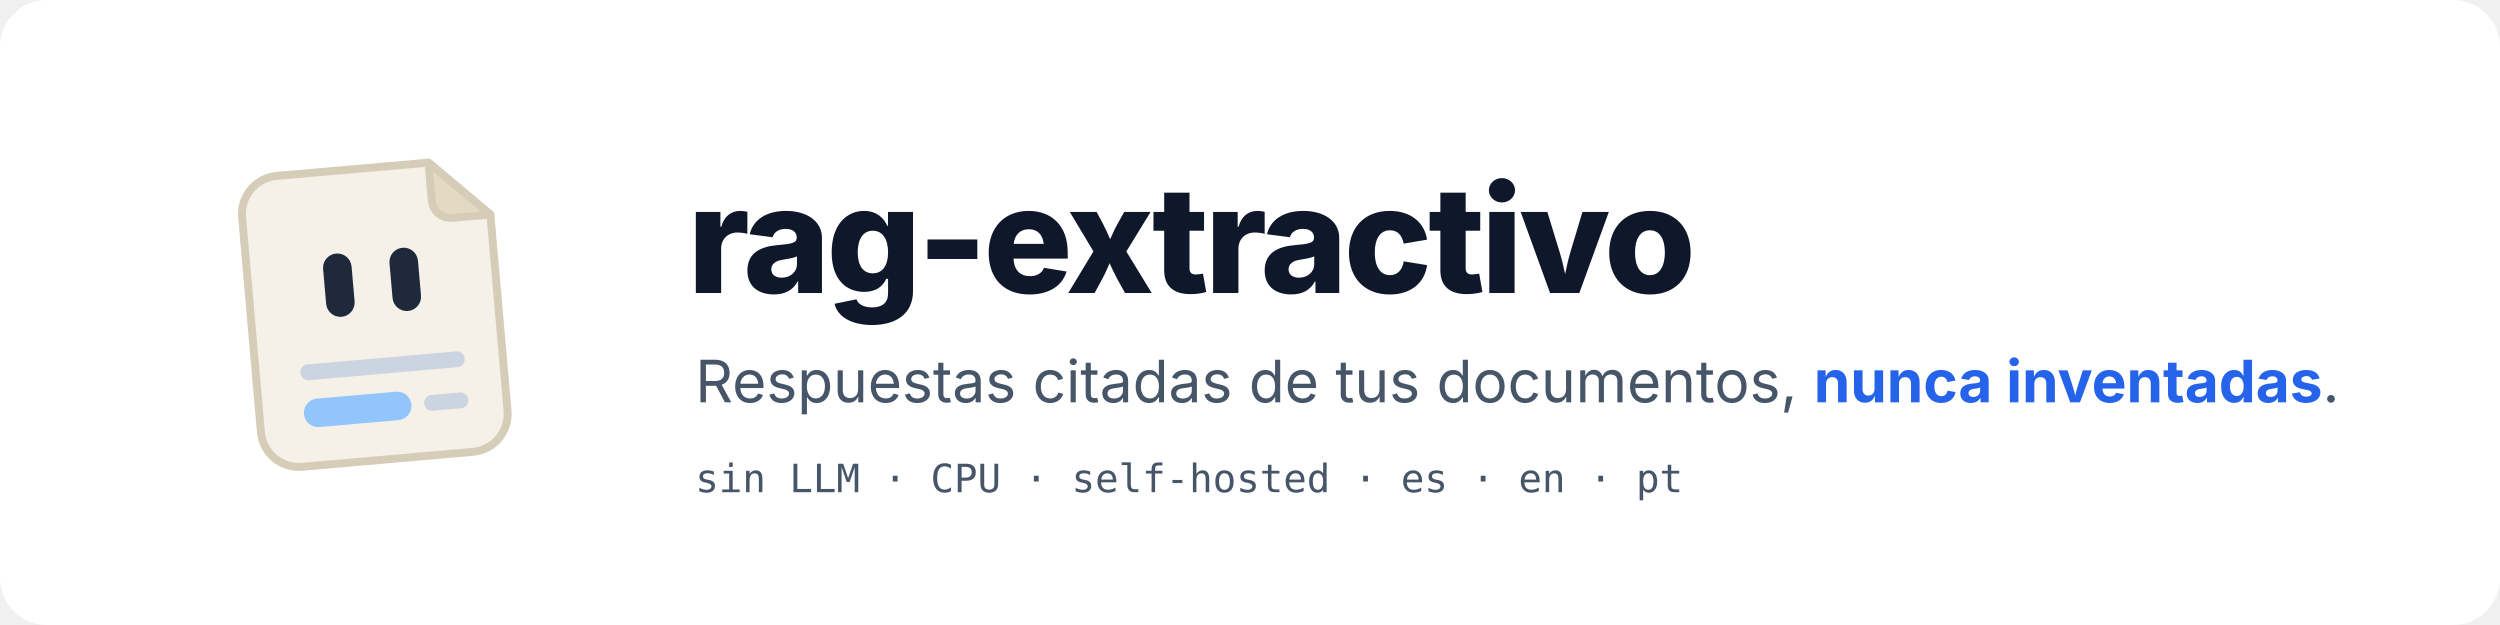
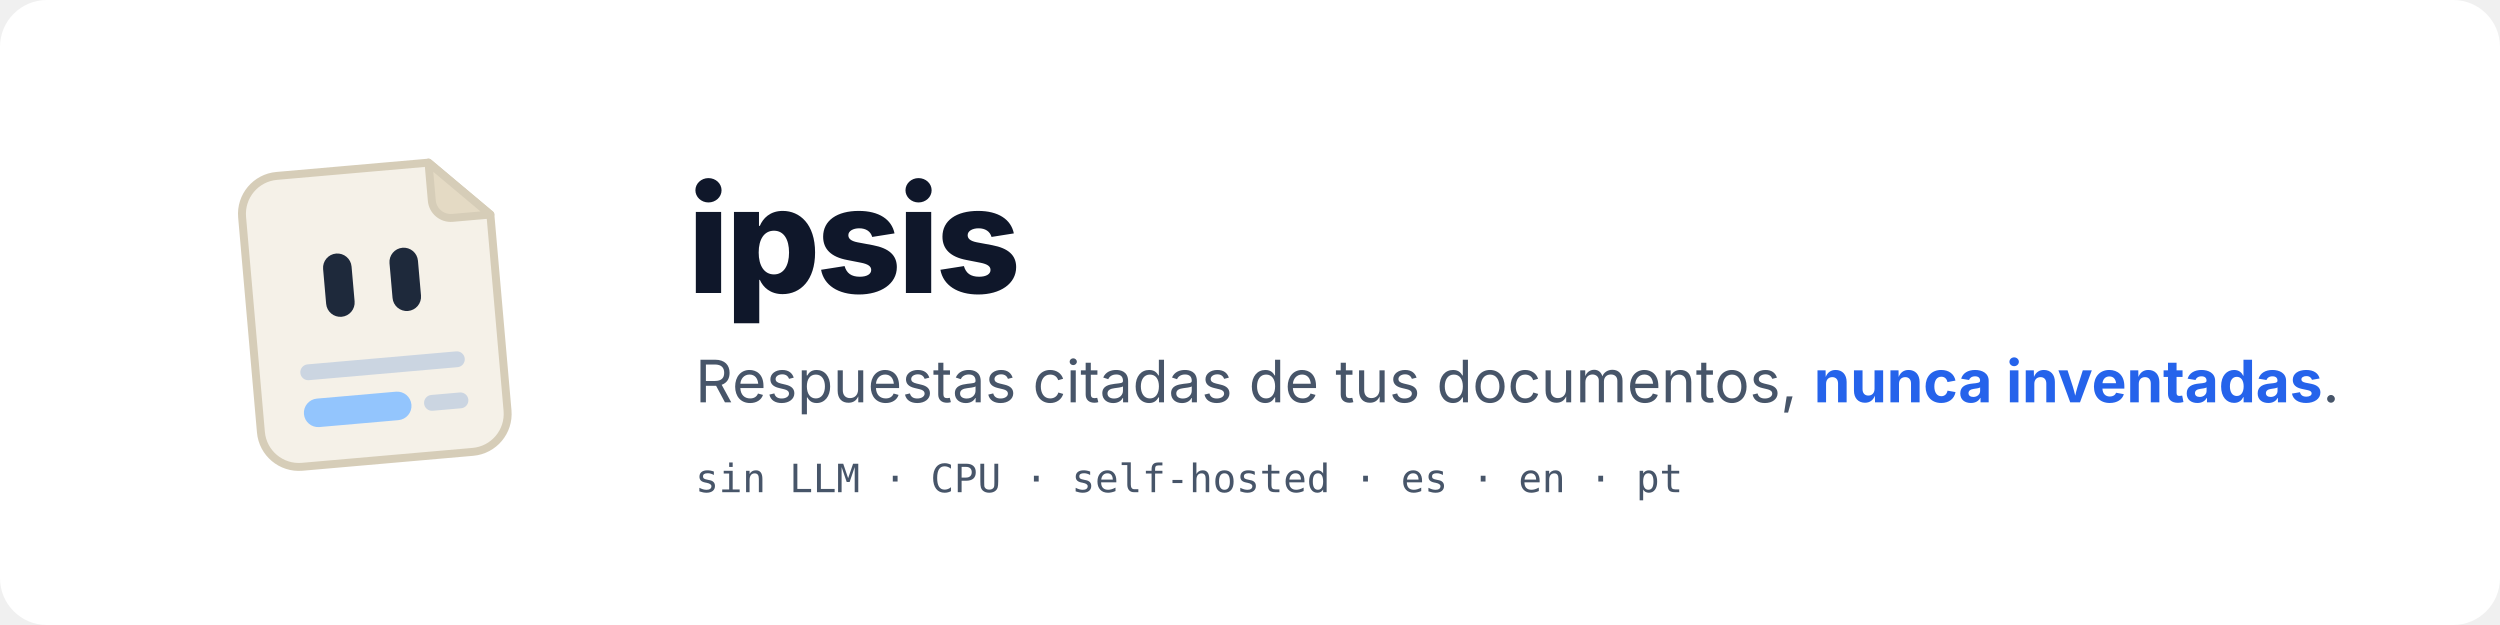
- <svg xmlns="http://www.w3.org/2000/svg" viewBox="0 0 1280 320" role="img" aria-label="rag-extractivo: respuestas citadas, nunca inventadas">
+ <svg xmlns="http://www.w3.org/2000/svg" viewBox="0 0 1280 320" role="img" aria-label="ipsis: respuestas citadas, nunca inventadas">
  <rect width="1280" height="320" rx="24" fill="#ffffff" />
  <svg x="96" y="56" width="208" height="208" viewBox="0 0 128 128">
    <g transform="rotate(-5 64 64)">
      <path d="M32 18h48l18 18v62a12 12 0 0 1-12 12H32a12 12 0 0 1-12-12V30a12 12 0 0 1 12-12z" fill="#f5f1e8" stroke="#d6cdb8" stroke-width="2.5" stroke-linejoin="round" />
      <path d="M80 18v12a6 6 0 0 0 6 6h12z" fill="#e4dac4" stroke="#d6cdb8" stroke-width="2.5" stroke-linejoin="round" />
      <rect x="44" y="44" width="9" height="20" rx="4.5" fill="#1e293b" />
      <rect x="65" y="44" width="9" height="20" rx="4.5" fill="#1e293b" />
      <rect x="34" y="78" width="52" height="5" rx="2.5" fill="#cbd5e1" />
      <rect x="34" y="89" width="34" height="9" rx="4.5" fill="#93c5fd" />
      <rect x="72" y="91" width="14" height="5" rx="2.5" fill="#cbd5e1" />
    </g>
  </svg>
-   <text x="352" y="150" font-family="Inter, -apple-system, 'Segoe UI', Roboto, Helvetica, Arial, sans-serif" font-size="76" font-weight="800" letter-spacing="-2" fill="#0f172a">rag-extractivo</text>
+   <text x="352" y="150" font-family="Inter, -apple-system, 'Segoe UI', Roboto, Helvetica, Arial, sans-serif" font-size="76" font-weight="800" letter-spacing="-2" fill="#0f172a">ipsis</text>
  <text x="356" y="206" font-family="Inter, -apple-system, 'Segoe UI', Roboto, Helvetica, Arial, sans-serif" font-size="30" fill="#475569">Respuestas citadas de tus documentos, <tspan fill="#2563eb" font-weight="700">nunca inventadas</tspan>.</text>
  <text x="356" y="252" font-family="ui-monospace, 'SFMono-Regular', Consolas, monospace" font-size="20" fill="#475569">sin LLM · CPU · self-hosted · es · en · pt</text>
</svg>
